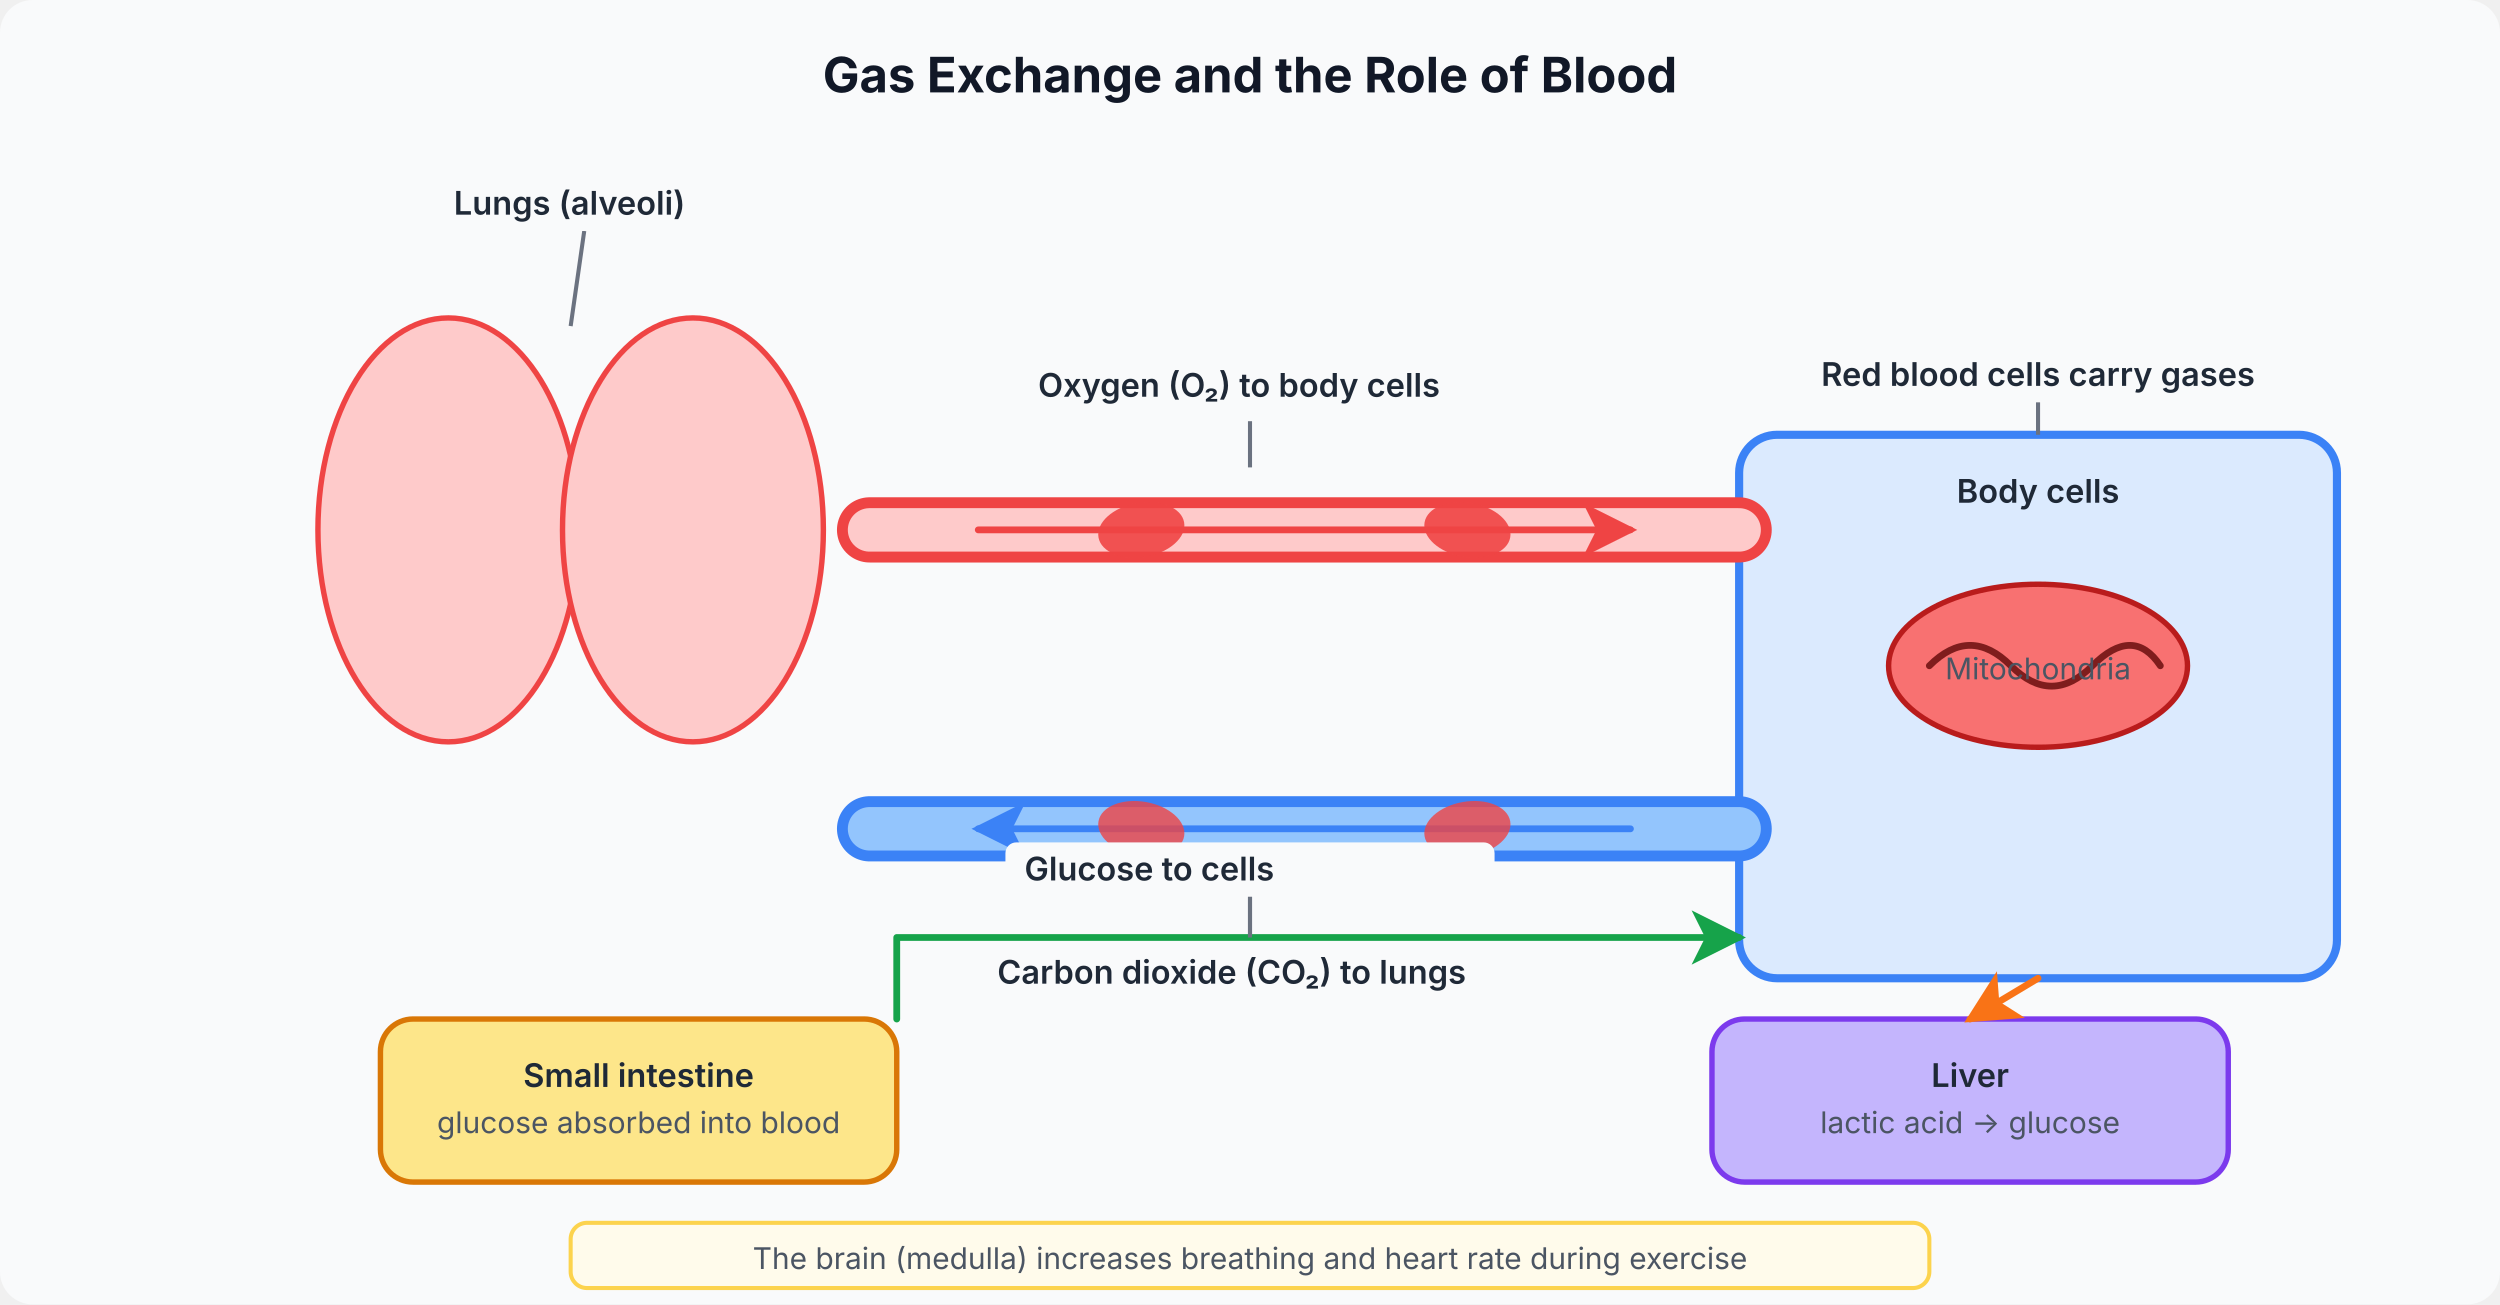
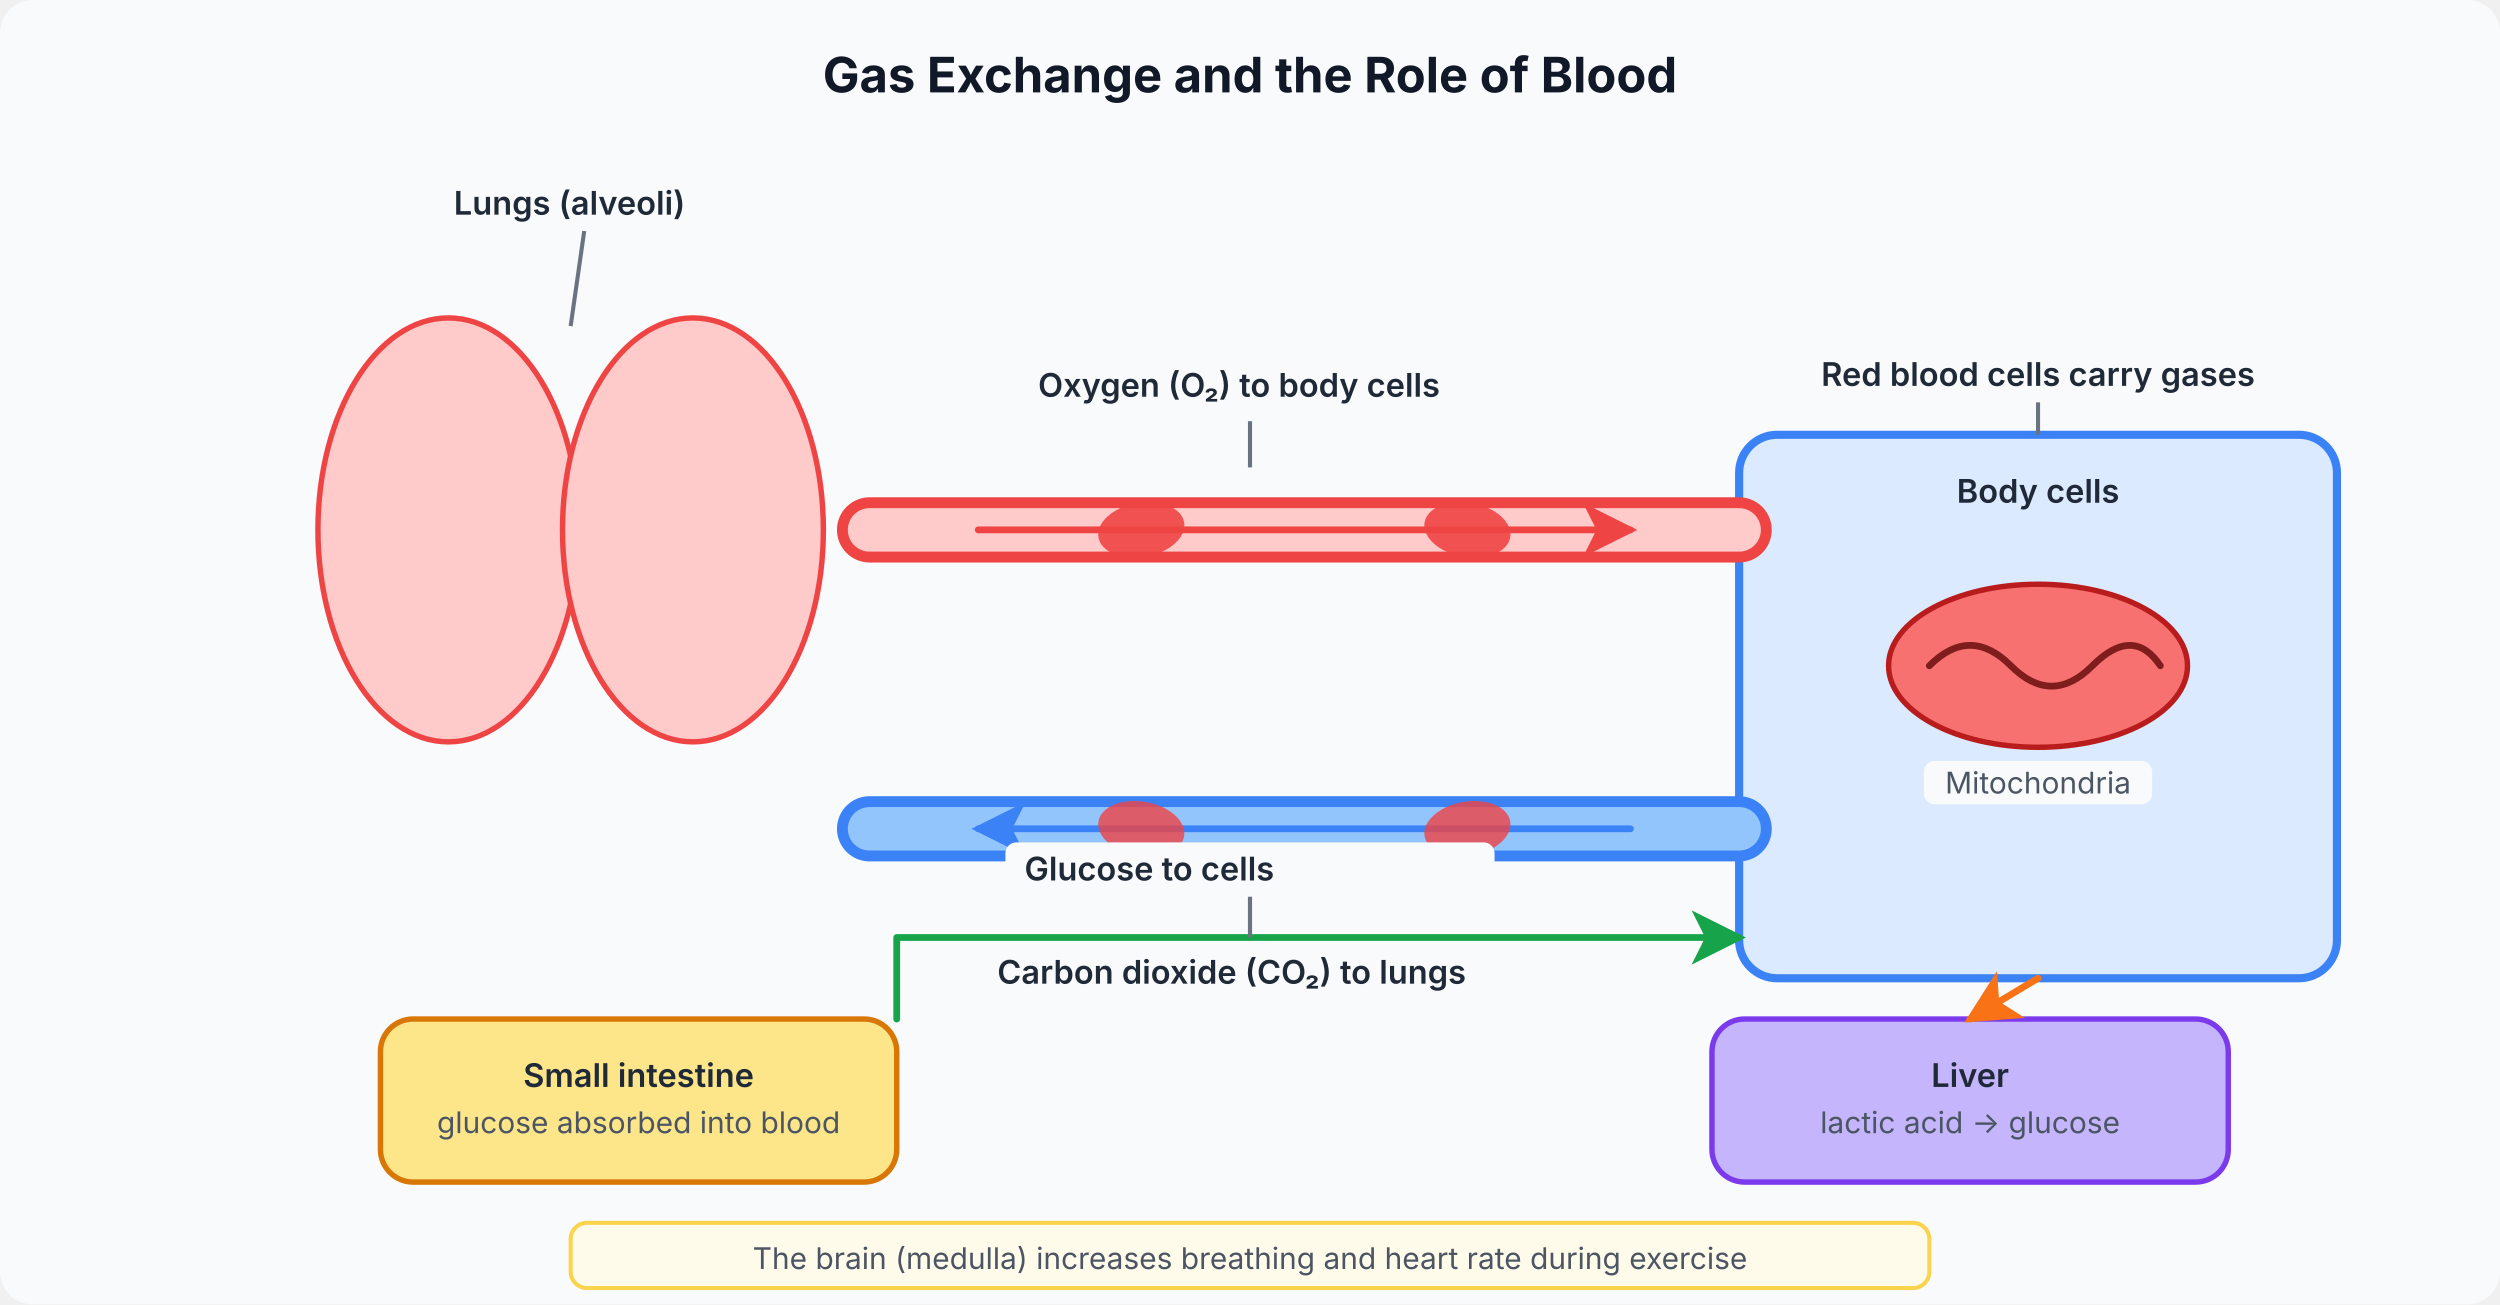
<svg xmlns="http://www.w3.org/2000/svg" viewBox="0 0 920 480" role="img" aria-labelledby="title desc">
  <defs>
    <style>
      .label { font-family: system-ui, -apple-system, BlinkMacSystemFont, sans-serif; font-size: 12px; font-weight: 600; fill: #1f2937; }
      .sublabel { font-family: system-ui, -apple-system, BlinkMacSystemFont, sans-serif; font-size: 11px; fill: #4b5563; }
      .title { font-family: system-ui, -apple-system, BlinkMacSystemFont, sans-serif; font-size: 18px; font-weight: 700; fill: #111827; }
      .line { stroke: #6b7280; stroke-width: 1.5; fill: none; }
      .arrow { fill: none; stroke-width: 2.5; stroke-linecap: round; stroke-linejoin: round; }
      .label-bg { fill: #f9fafb; }
      .vessel-outer { stroke-linecap: round; fill: none; }
      .vessel-inner { stroke-linecap: round; fill: none; }
    </style>
    <marker id="arrow-red" markerWidth="8" markerHeight="8" refX="7" refY="4" orient="auto">
      <path d="M0,0 L8,4 L0,8 L2,4 Z" fill="#ef4444" />
    </marker>
    <marker id="arrow-blue" markerWidth="8" markerHeight="8" refX="7" refY="4" orient="auto">
      <path d="M0,0 L8,4 L0,8 L2,4 Z" fill="#3b82f6" />
    </marker>
    <marker id="arrow-green" markerWidth="8" markerHeight="8" refX="7" refY="4" orient="auto">
      <path d="M0,0 L8,4 L0,8 L2,4 Z" fill="#16a34a" />
    </marker>
    <marker id="arrow-orange" markerWidth="8" markerHeight="8" refX="7" refY="4" orient="auto">
      <path d="M0,0 L8,4 L0,8 L2,4 Z" fill="#f97316" />
    </marker>
  </defs>
  <rect width="920" height="480" fill="#f9fafb" rx="12" />
  <text x="460" y="34" text-anchor="middle" class="title">Gas Exchange and the Role of Blood</text>
  <ellipse cx="165" cy="195" rx="48" ry="78" fill="#fecaca" stroke="#ef4444" stroke-width="2" />
  <ellipse cx="255" cy="195" rx="48" ry="78" fill="#fecaca" stroke="#ef4444" stroke-width="2" />
  <line x1="215" y1="85" x2="210" y2="120" class="line" />
  <rect x="160" y="65" width="110" height="20" rx="4" class="label-bg" />
  <text x="167" y="79" class="label">Lungs (alveoli)</text>
  <rect x="640" y="160" width="220" height="200" rx="14" fill="#dbeafe" stroke="#3b82f6" stroke-width="3" />
  <text x="750" y="185" text-anchor="middle" class="label">Body cells</text>
  <ellipse cx="750" cy="245" rx="55" ry="30" fill="#f87171" stroke="#b91c1c" stroke-width="2" />
  <path d="M710,245 Q725,230 740,245 Q755,260 770,245 Q785,230 795,245" fill="none" stroke="#7f1d1d" stroke-width="2.5" stroke-linecap="round" />
-   <text x="750" y="250" text-anchor="middle" class="sublabel" fill="#fff">Mitochondria</text>
+   <rect x="708" y="280" width="84" height="16" rx="4" class="label-bg" />
+   <text x="750" y="292" text-anchor="middle" class="sublabel">Mitochondria</text>
  <path d="M320,195 Q480,195 640,195" class="vessel-outer" stroke="#ef4444" stroke-width="24" />
  <path d="M320,195 Q480,195 640,195" class="vessel-inner" stroke="#fecaca" stroke-width="16" />
  <line x1="360" y1="195" x2="600" y2="195" class="arrow" stroke="#ef4444" marker-end="url(#arrow-red)" />
  <ellipse cx="420" cy="195" rx="16" ry="10" fill="#ef4444" opacity="0.9" transform="rotate(-10 420 195)" />
  <ellipse cx="540" cy="195" rx="16" ry="10" fill="#ef4444" opacity="0.9" transform="rotate(10 540 195)" />
  <path d="M640,305 Q480,305 320,305" class="vessel-outer" stroke="#3b82f6" stroke-width="24" />
  <path d="M640,305 Q480,305 320,305" class="vessel-inner" stroke="#93c5fd" stroke-width="16" />
  <line x1="600" y1="305" x2="360" y2="305" class="arrow" stroke="#3b82f6" marker-end="url(#arrow-blue)" />
  <ellipse cx="540" cy="305" rx="16" ry="10" fill="#ef4444" opacity="0.8" transform="rotate(-10 540 305)" />
  <ellipse cx="420" cy="305" rx="16" ry="10" fill="#ef4444" opacity="0.8" transform="rotate(10 420 305)" />
  <line x1="460" y1="155" x2="460" y2="172" class="line" />
  <rect x="375" y="132" width="170" height="20" rx="4" class="label-bg" />
  <text x="382" y="146" class="label">Oxygen (O₂) to body cells</text>
  <line x1="460" y1="328" x2="460" y2="345" class="line" />
  <rect x="360" y="348" width="200" height="20" rx="4" class="label-bg" />
  <text x="367" y="362" class="label">Carbon dioxide (CO₂) to lungs</text>
  <rect x="140" y="375" width="190" height="60" rx="12" fill="#fde68a" stroke="#d97706" stroke-width="2" />
  <text x="235" y="400" text-anchor="middle" class="label">Small intestine</text>
  <text x="235" y="417" text-anchor="middle" class="sublabel">glucose absorbed into blood</text>
  <path d="M330,375 L330,345 L640,345" fill="none" stroke="#16a34a" stroke-width="2.5" stroke-linecap="round" stroke-linejoin="round" marker-end="url(#arrow-green)" />
  <line x1="460" y1="345" x2="460" y2="330" class="line" />
  <rect x="370" y="310" width="180" height="20" rx="4" class="label-bg" />
  <text x="377" y="324" class="label">Glucose to cells</text>
  <rect x="630" y="375" width="190" height="60" rx="12" fill="#c4b5fd" stroke="#7c3aed" stroke-width="2" />
  <text x="725" y="400" text-anchor="middle" class="label">Liver</text>
  <text x="725" y="417" text-anchor="middle" class="sublabel">lactic acid → glucose</text>
  <line x1="750" y1="360" x2="725" y2="375" class="arrow" stroke="#f97316" marker-end="url(#arrow-orange)" />
  <line x1="750" y1="160" x2="750" y2="148" class="line" />
  <rect x="660" y="128" width="180" height="20" rx="4" class="label-bg" />
  <text x="750" y="142" text-anchor="middle" class="label">Red blood cells carry gases</text>
  <rect x="210" y="450" width="500" height="24" fill="#fffbeb" stroke="#fcd34d" stroke-width="1.5" rx="6" />
  <text x="460" y="467" text-anchor="middle" class="sublabel">The brain (medulla) increases breathing and heart rate during exercise</text>
</svg>
